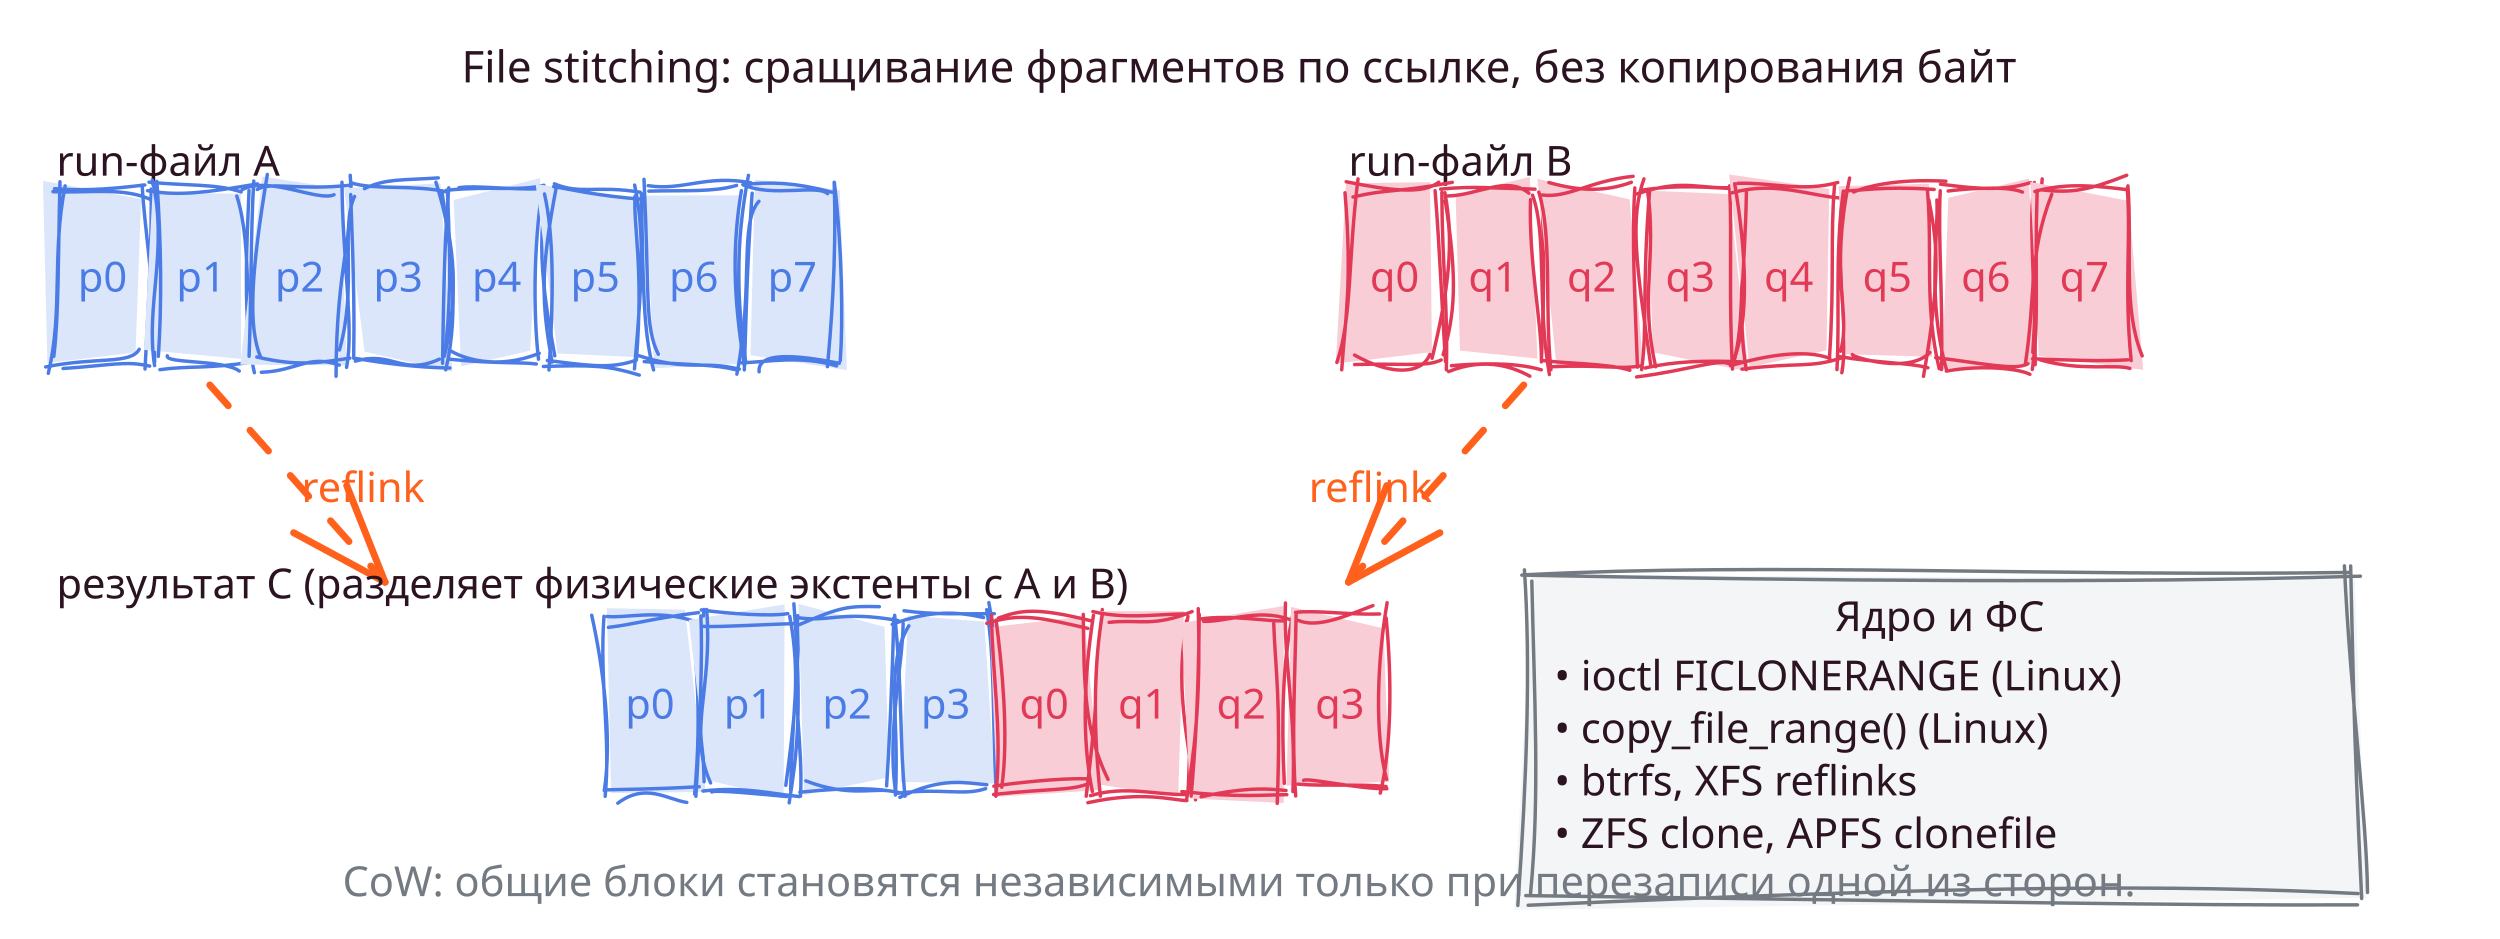
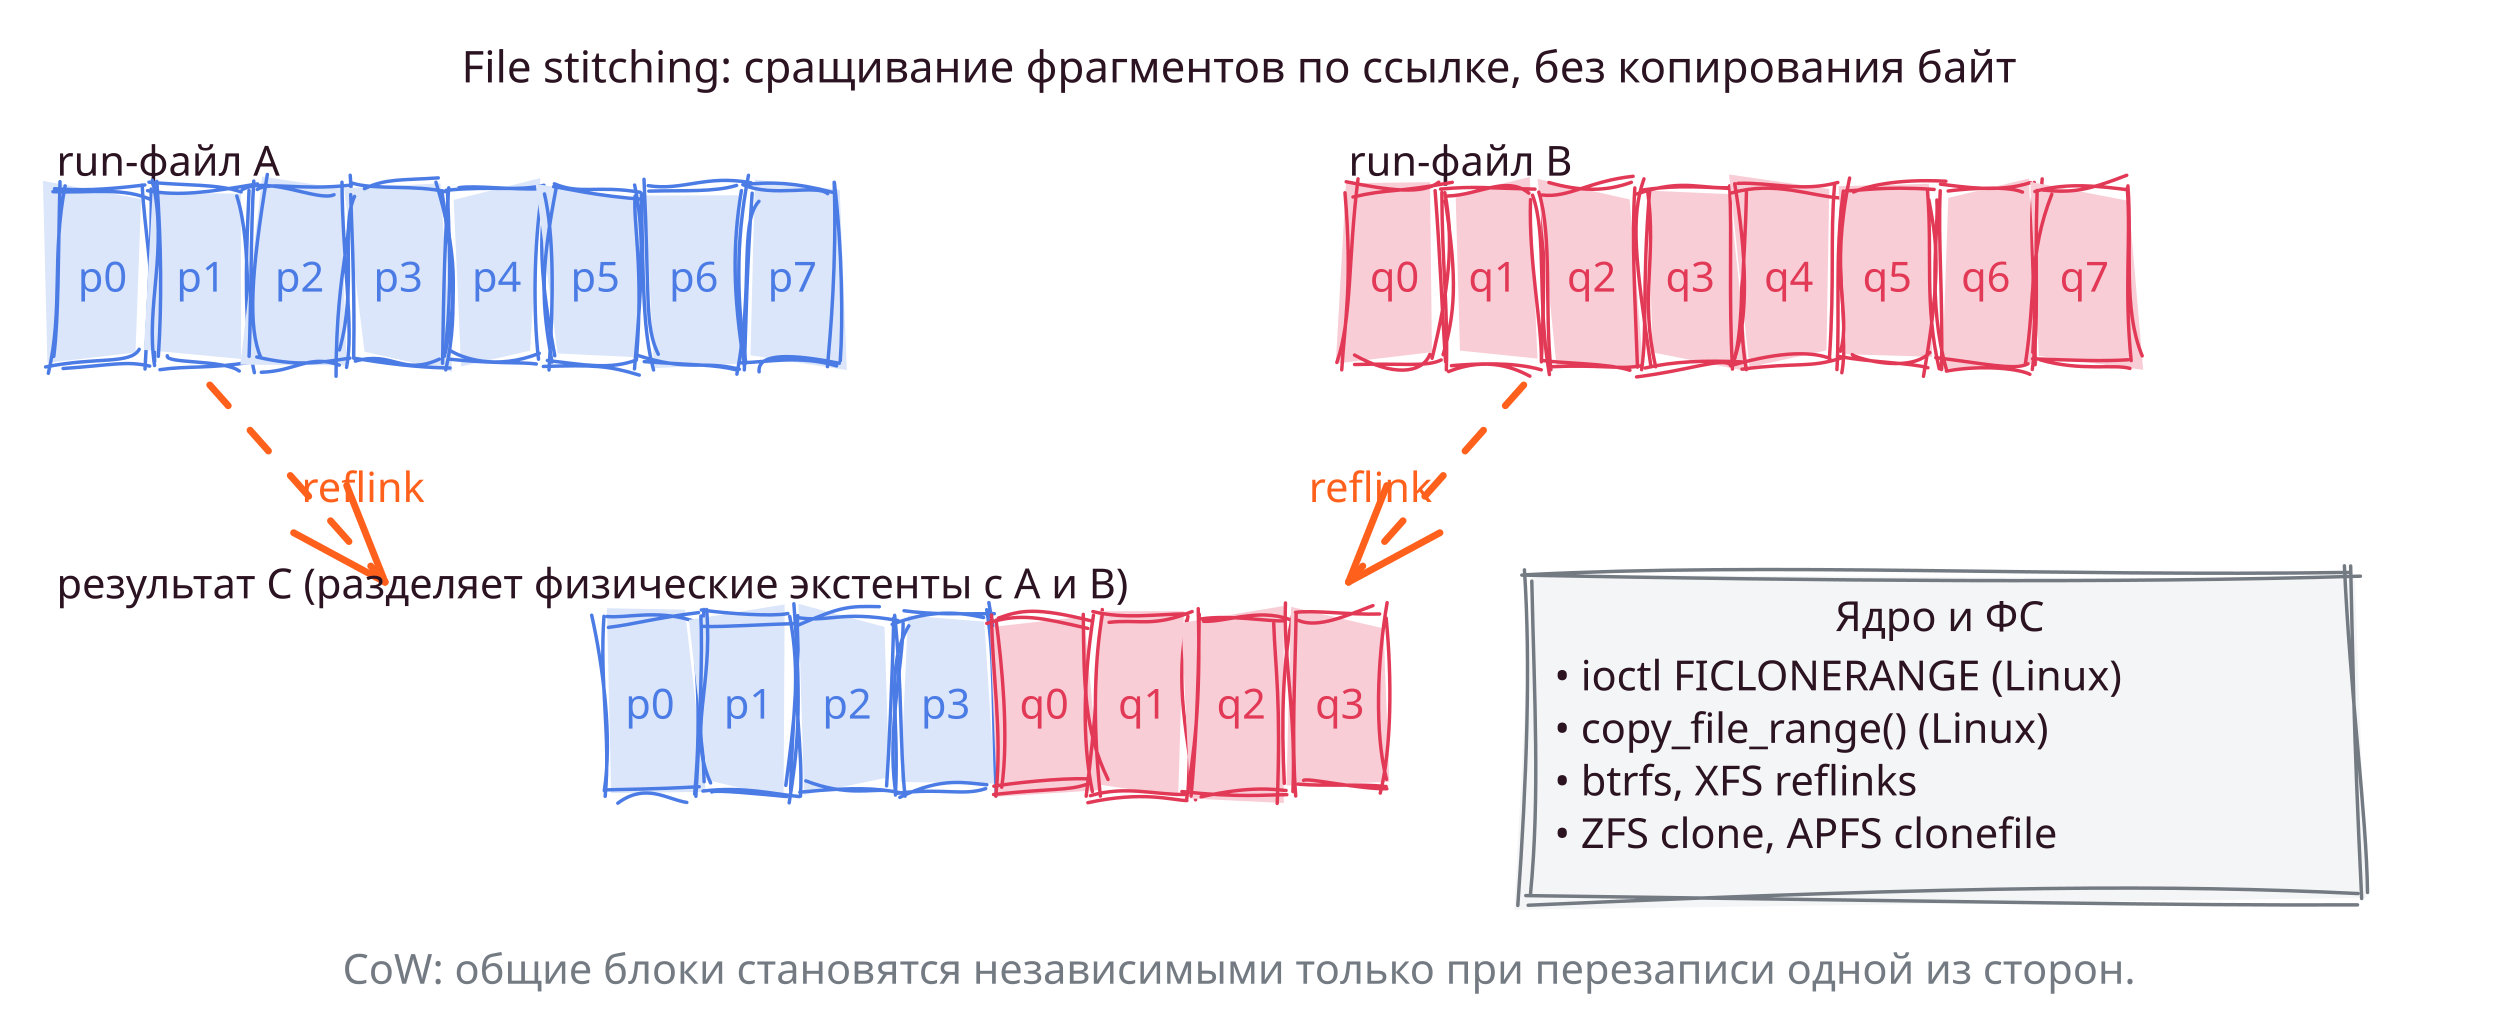
- <svg xmlns="http://www.w3.org/2000/svg" version="1.1" viewBox="0 0 722.285 271.178" width="722.285" height="271.178">
+ <svg xmlns="http://www.w3.org/2000/svg" version="1.1" viewBox="0 0 722.285 296.485" width="722.285" height="296.485">
  <defs>
    <style>
      @font-face {
        font-family: "Virgil";
        src: url("https://excalidraw.com/Virgil.woff2");
      }
      @font-face {
        font-family: "Cascadia";
        src: url("https://excalidraw.com/Cascadia.woff2");
      }
    </style>
  </defs>
-   <rect x="0" y="0" width="722.285" height="271.178" fill="transparent" />
+   <rect x="0" y="0" width="722.285" height="296.485" fill="transparent" />
  <g transform="translate(10 10) rotate(0 347.9789 8.857645)">
    <text x="347.979" y="8.9" dominant-baseline="central" font-family="Cascadia, sans-serif" font-size="12.654px" fill="#2B1321" text-anchor="middle" style="white-space: pre;" direction="ltr">File stitching: сращивание фрагментов по ссылке, без копирования байт</text>
  </g>
  <g transform="translate(16.32689 39.10369) rotate(0 113.884 6.959578)">
    <text x="0" y="7.0" dominant-baseline="central" font-family="Cascadia, sans-serif" font-size="12px" fill="#2B1321" text-anchor="start" style="white-space: pre;" direction="ltr">run-файл A</text>
  </g>
  <g stroke-linecap="round" transform="translate(16.32689 54.28822) rotate(0 13.28647 25.30756)">
    <path d="M-3.92 -2.03 L24.44 3.2 L22.83 47.54 L-2.63 50.54" stroke="none" stroke-width="0" fill="#DBE6FA" />
    <path d="M-1.03 1.09 C9.42 1.57, 19.73 -0.42, 27.93 3.7 M-0.57 0.23 C6.53 0.73, 12.94 0.68, 25.51 -0.85 M27.32 0.34 C27.54 12.34, 26.9 29.48, 25.57 52.33 M24.76 -0.85 C25.29 11.44, 28.27 25.38, 28.35 50.21 M23.9 46.62 C21.36 51.12, 11.54 48.73, -3.15 51.73 M26.92 51.48 C19.98 49.92, 16.26 51.19, 1.9 52.18 M-2.37 53.57 C1.96 35.43, -1.44 19.17, 2.5 -0.59 M-0.79 48.68 C0.66 37.16, 0.43 21.24, 1 -1.79" stroke="#4B7BE5" stroke-width="1" fill="none" />
  </g>
  <g transform="translate(16.32689 54.28822) rotate(0 13.28647 25.30756)">
    <text x="13.286" y="25.3" dominant-baseline="central" font-family="Cascadia, sans-serif" font-size="12px" fill="#4B7BE5" text-anchor="middle" style="white-space: pre;" direction="ltr">p0</text>
  </g>
  <g stroke-linecap="round" transform="translate(44.79789 54.28822) rotate(0 13.28647 25.30756)">
    <path d="M-0.72 1.35 L24.81 1.68 L24.86 49.41 L-3.22 46.8" stroke="none" stroke-width="0" fill="#DBE6FA" />
    <path d="M-2.17 0.8 C6.86 2.44, 15.25 1.31, 29.59 -1.16 M-1.76 -1.66 C8.32 -0.62, 18.17 -1.22, 24.87 1.17 M23.62 2.34 C28.48 17.72, 25.38 39.44, 28.7 53.38 M27.15 0.76 C26.47 16.28, 25.65 33.05, 27.61 49.03 M24.33 52.91 C19.94 49.55, 2.74 50.82, 3.54 48.5 M27.37 50.33 C16.52 52.28, 9.12 51.37, 1.41 52.52 M-0.14 51.32 C-2.84 33.88, 3.9 17.95, -0.77 -2.24 M0.95 48.67 C1.99 33.14, 1.8 16.47, 0.52 -1.88" stroke="#4B7BE5" stroke-width="1" fill="none" />
  </g>
  <g transform="translate(44.79789 54.28822) rotate(0 13.28647 25.30756)">
    <text x="13.286" y="25.3" dominant-baseline="central" font-family="Cascadia, sans-serif" font-size="12px" fill="#4B7BE5" text-anchor="middle" style="white-space: pre;" direction="ltr">p1</text>
  </g>
  <g stroke-linecap="round" transform="translate(73.26889 54.28822) rotate(0 13.28647 25.30756)">
    <path d="M2.47 -3.28 L25.17 0.17 L26.89 51.28 L-3.82 51.06" stroke="none" stroke-width="0" fill="#DBE6FA" />
    <path d="M-3.31 0.51 C4.3 -3.62, 18.77 4.1, 23.24 1.97 M1.05 0.46 C4.79 -1.96, 12.77 0.88, 28.22 -0.81 M27.91 -3.65 C29.43 12.99, 23.86 21.15, 23.82 54.42 M25.53 -1.64 C25.68 21.13, 29.05 40.72, 26.86 51.85 M24.75 51.2 C15.83 47.98, 12.57 52.9, 2.23 53.27 M27.82 49.18 C18.38 50.63, 12.6 51.56, 0.92 48.85 M2.1 49.07 C-1.67 40.32, -0.79 24.73, 3.97 -3.89 M-1.3 48.65 C-0.69 33.12, -0.82 11.69, 0.05 -1.98" stroke="#4B7BE5" stroke-width="1" fill="none" />
  </g>
  <g transform="translate(73.26889 54.28822) rotate(0 13.28647 25.30756)">
    <text x="13.286" y="25.3" dominant-baseline="central" font-family="Cascadia, sans-serif" font-size="12px" fill="#4B7BE5" text-anchor="middle" style="white-space: pre;" direction="ltr">p2</text>
  </g>
  <g stroke-linecap="round" transform="translate(101.7399 54.28822) rotate(0 13.28647 25.30756)">
    <path d="M-2.33 0.09 L25.54 -1.34 L28.92 53.15 L3.59 47.32" stroke="none" stroke-width="0" fill="#DBE6FA" />
    <path d="M3.55 0.22 C9.75 -2.75, 14.29 -2.17, 24.89 -2.89 M-0.13 -1.42 C6.57 0.69, 18 -1.03, 27.58 1.22 M24.21 -1.65 C30.37 18.37, 30.34 31.12, 26.94 47.47 M27.91 -0.03 C26.87 11.85, 26.42 28.14, 26.12 50.67 M25.17 49.49 C14.41 54.41, 11.77 46.99, 0.92 50.05 M28.27 52.03 C18.92 51.92, 9.46 50.67, 0.43 49.19 M-3.67 46.82 C1.53 28.64, -3.46 11.27, 0.7 2.46 M0.44 48.64 C0.64 39.23, 0.56 27.16, -0.42 1.93" stroke="#4B7BE5" stroke-width="1" fill="none" />
  </g>
  <g transform="translate(101.7399 54.28822) rotate(0 13.28647 25.30756)">
    <text x="13.286" y="25.3" dominant-baseline="central" font-family="Cascadia, sans-serif" font-size="12px" fill="#4B7BE5" text-anchor="middle" style="white-space: pre;" direction="ltr">p3</text>
  </g>
  <g stroke-linecap="round" transform="translate(130.2109 54.28822) rotate(0 13.28647 25.30756)">
    <path d="M0.87 3.46 L25.9 -2.85 L22.95 47.03 L2.99 51.58" stroke="none" stroke-width="0" fill="#DBE6FA" />
    <path d="M2.4 -0.07 C7.19 -0.81, 17.81 0.62, 26.54 0.25 M-1.32 0.69 C12.36 -0.65, 19.23 1.07, 26.94 -0.76 M28.5 0.36 C23.32 15.76, 28.81 41.08, 30.07 48.51 M26.29 1.57 C24.06 16.69, 23.8 35.8, 25.37 49.49 M25.59 47.79 C12.99 52.85, 2.97 49.07, -0.39 46.82 M24.73 50.88 C20.78 50.28, 12.95 50.86, -0.05 49.52 M-1.43 52.57 C2.7 35.09, -0.14 18.05, -2.56 0.81 M-1.81 48.63 C-0.01 35.21, -0.04 22.38, -0.9 1.83" stroke="#4B7BE5" stroke-width="1" fill="none" />
  </g>
  <g transform="translate(130.2109 54.28822) rotate(0 13.28647 25.30756)">
    <text x="13.286" y="25.3" dominant-baseline="central" font-family="Cascadia, sans-serif" font-size="12px" fill="#4B7BE5" text-anchor="middle" style="white-space: pre;" direction="ltr">p4</text>
  </g>
  <g stroke-linecap="round" transform="translate(158.6819 54.28822) rotate(0 13.28647 25.30756)">
    <path d="M-3.93 -1.16 L26.26 3.64 L24.98 48.9 L2.4 47.84" stroke="none" stroke-width="0" fill="#DBE6FA" />
    <path d="M1.26 -0.36 C4.63 0.06, 13.33 2.35, 28.19 3.39 M1.49 -1.19 C8.83 2, 13.83 -0.83, 26.3 1.26 M24.79 2.36 C24.27 11.02, 27.29 22.79, 25.19 49.56 M24.67 -0.82 C27.27 11.41, 27.2 23.23, 24.63 52.3 M26.02 54.08 C16.88 51.28, 12.8 51.16, -1.7 51.59 M25.18 49.73 C17.32 52.63, 9.81 51.04, -0.54 49.86 M0.8 50.32 C-2.1 33.53, -2.81 24.83, 2.17 -0.84 M-0.07 52.61 C1.32 31.19, 1.33 13.6, -1.37 1.74" stroke="#4B7BE5" stroke-width="1" fill="none" />
  </g>
  <g transform="translate(158.6819 54.28822) rotate(0 13.28647 25.30756)">
    <text x="13.286" y="25.3" dominant-baseline="central" font-family="Cascadia, sans-serif" font-size="12px" fill="#4B7BE5" text-anchor="middle" style="white-space: pre;" direction="ltr">p5</text>
  </g>
  <g stroke-linecap="round" transform="translate(187.1529 54.28822) rotate(0 13.28647 25.30756)">
    <path d="M-0.74 2.21 L26.63 2.13 L27.01 50.77 L1.8 52.1" stroke="none" stroke-width="0" fill="#DBE6FA" />
    <path d="M0.12 -0.65 C10.07 0.94, 16.85 -3.93, 29.84 -1.47 M0.3 0.93 C10.62 0.66, 19.06 1.27, 25.65 -0.72 M29.09 -3.64 C25.21 16.41, 25.77 32.75, 28.32 50.6 M27.05 0.78 C24.45 16.26, 24.57 30.89, 27.88 51.12 M26.44 52.37 C15.46 49.71, 12 53.24, -3 48.36 M25.63 52.58 C19.18 50.98, 13.3 51.22, -1.03 50.19 M3.04 48.06 C-0.93 39.97, 0.51 31.61, -1.09 -2.49 M1.67 52.6 C-1.35 41.3, -1.29 29.07, -1.85 1.64" stroke="#4B7BE5" stroke-width="1" fill="none" />
  </g>
  <g transform="translate(187.1529 54.28822) rotate(0 13.28647 25.30756)">
    <text x="13.286" y="25.3" dominant-baseline="central" font-family="Cascadia, sans-serif" font-size="12px" fill="#4B7BE5" text-anchor="middle" style="white-space: pre;" direction="ltr">p6</text>
  </g>
  <g stroke-linecap="round" transform="translate(215.6239 54.28822) rotate(0 13.28647 25.30756)">
    <path d="M2.46 -2.42 L26.99 0.61 L29.04 52.64 L1.2 48.36" stroke="none" stroke-width="0" fill="#DBE6FA" />
    <path d="M-1.02 -0.94 C7.52 2.88, 20.37 -1.14, 23.49 1.67 M-0.89 -0.96 C7.09 -1.75, 13.67 -1.7, 25.01 1.31 M25.38 -1.63 C26.16 21.79, 24.25 42.71, 23.44 51.65 M25.43 -1.61 C27.67 17.1, 27.97 38.56, 27.14 49.94 M26.86 50.66 C14.04 48.15, 3.2 47.33, 3.69 53.13 M26.08 51.43 C15.72 48.27, 6.16 50.34, -1.52 50.53 M-2.73 53.81 C2.26 28.29, -2.16 10.15, 3.64 3.87 M-0.58 52.58 C-0.03 37.28, 0.08 24.29, 1.68 1.54" stroke="#4B7BE5" stroke-width="1" fill="none" />
  </g>
  <g transform="translate(215.6239 54.28822) rotate(0 13.28647 25.30756)">
    <text x="13.286" y="25.3" dominant-baseline="central" font-family="Cascadia, sans-serif" font-size="12px" fill="#4B7BE5" text-anchor="middle" style="white-space: pre;" direction="ltr">p7</text>
  </g>
  <g transform="translate(389.6134 39.10369) rotate(0 113.884 6.959578)">
    <text x="0" y="7.0" dominant-baseline="central" font-family="Cascadia, sans-serif" font-size="12px" fill="#2B1321" text-anchor="start" style="white-space: pre;" direction="ltr">run-файл B</text>
  </g>
  <g stroke-linecap="round" transform="translate(389.6134 54.28822) rotate(0 13.28647 25.30756)">
    <path d="M-0.74 -1.36 L23.54 -1.65 L24.09 47.45 L-3.69 50.75" stroke="none" stroke-width="0" fill="#F8CDD6" />
    <path d="M1.27 2.63 C11.68 0.19, 13.65 1.46, 29.97 -1.62 M-0.68 -1.78 C11.76 0.76, 21.51 1.98, 26.05 -1.66 M27.82 1.38 C30.57 15.75, 28.96 29.41, 24.13 49.22 M25.01 0.8 C26.46 19.3, 27.04 35.94, 28.02 50.17 M23.49 48.1 C21.22 53.8, 12.63 54.45, 1.73 48.29 M26.76 49.71 C22.51 51.81, 15.39 50.61, 1.75 51.03 M-3.38 50.43 C1.03 37.96, -0.17 20.32, 2.74 -2.61 M-1.97 52.56 C-1.02 38.31, 1.16 27.24, -1.03 1.4" stroke="#E23956" stroke-width="1" fill="none" />
  </g>
  <g transform="translate(389.6134 54.28822) rotate(0 13.28647 25.30756)">
    <text x="13.286" y="25.3" dominant-baseline="central" font-family="Cascadia, sans-serif" font-size="12px" fill="#E23956" text-anchor="middle" style="white-space: pre;" direction="ltr">q0</text>
  </g>
  <g stroke-linecap="round" transform="translate(418.0844 54.28822) rotate(0 13.28647 25.30756)">
    <path d="M2.46 2.02 L23.9 -3.17 L26.11 49.32 L3.72 47.01" stroke="none" stroke-width="0" fill="#F8CDD6" />
    <path d="M0.12 2.34 C9.12 2.13, 17.17 -3.75, 23.62 1.52 M-1.87 0.34 C8.23 -0.58, 12.11 0.08, 25.4 0.36 M24.11 3.38 C23.51 21.13, 27.43 39.37, 27.25 50.26 M27.39 -1.6 C27.64 14.02, 28.42 23.36, 27.28 48.99 M23.92 54.39 C19.79 52.23, 11.83 48.54, 0.42 53.06 M27.21 52.56 C19.05 50.16, 8.25 50.8, 1.26 51.36 M-1.14 48.18 C2.21 36.4, 3.14 27.1, -0.52 3.74 M-0.22 52.55 C0.3 34.29, -1.46 22.47, -1.51 1.3" stroke="#E23956" stroke-width="1" fill="none" />
  </g>
  <g transform="translate(418.0844 54.28822) rotate(0 13.28647 25.30756)">
    <text x="13.286" y="25.3" dominant-baseline="central" font-family="Cascadia, sans-serif" font-size="12px" fill="#E23956" text-anchor="middle" style="white-space: pre;" direction="ltr">q1</text>
  </g>
  <g stroke-linecap="round" transform="translate(446.5554 54.28822) rotate(0 13.28647 25.30756)">
    <path d="M-2.35 -2.61 L24.27 3.32 L28.14 51.2 L3.12 51.27" stroke="none" stroke-width="0" fill="#F8CDD6" />
    <path d="M-1.02 2.05 C6.56 3, 12.69 -2.03, 25.27 -3.35 M0.95 -1.55 C10.02 1.01, 17.34 1.11, 24.76 -1.62 M28.41 -2.61 C24.46 8.4, 25.91 21.08, 30.38 51.31 M25.77 0.01 C24.83 14.87, 25.79 31.03, 26.53 51.8 M24.34 52.69 C18.37 50.66, 3.03 50.62, -0.89 49.83 M27.67 51.41 C20.91 52.51, 15.74 50.98, 0.77 51.7 M1.09 53.93 C-2.6 32.72, 0.48 13.63, -3.79 2.09 M1.52 52.53 C-0.34 34.27, 1.94 13.69, -1.98 1.21" stroke="#E23956" stroke-width="1" fill="none" />
  </g>
  <g transform="translate(446.5554 54.28822) rotate(0 13.28647 25.30756)">
    <text x="13.286" y="25.3" dominant-baseline="central" font-family="Cascadia, sans-serif" font-size="12px" fill="#E23956" text-anchor="middle" style="white-space: pre;" direction="ltr">q2</text>
  </g>
  <g stroke-linecap="round" transform="translate(475.0264 54.28822) rotate(0 13.28647 25.30756)">
    <path d="M0.85 0.76 L24.63 1.81 L30.17 53.07 L2.52 47.53" stroke="none" stroke-width="0" fill="#F8CDD6" />
    <path d="M-2.16 1.76 C12.01 -3.06, 16.21 0.77, 26.92 -0.21 M-0.24 0.57 C6.49 -0.34, 11.94 -0.79, 28.12 0.41 M24.7 -0.61 C25.41 13.78, 24.39 31.04, 25.5 52.35 M28.15 1.62 C28.04 19.71, 29.19 38.69, 25.79 50.62 M24.76 50.98 C22.26 49.09, 12.86 52.71, -2.2 54.61 M28.12 50.26 C17.45 49.8, 8.59 50.1, 0.28 52.03 M3.33 51.68 C-1.42 31.17, 3.79 20.42, 0.94 0.45 M-0.74 52.52 C0.98 40.38, -0.69 29.16, 1.55 1.11" stroke="#E23956" stroke-width="1" fill="none" />
  </g>
  <g transform="translate(475.0264 54.28822) rotate(0 13.28647 25.30756)">
    <text x="13.286" y="25.3" dominant-baseline="central" font-family="Cascadia, sans-serif" font-size="12px" fill="#E23956" text-anchor="middle" style="white-space: pre;" direction="ltr">q3</text>
  </g>
  <g stroke-linecap="round" transform="translate(503.4974 54.28822) rotate(0 13.28647 25.30756)">
    <path d="M-3.95 -3.87 L25 0.3 L24.2 46.94 L1.93 51.79" stroke="none" stroke-width="0" fill="#F8CDD6" />
    <path d="M-3.3 1.47 C9.45 -2.19, 19.73 2.49, 28.58 2.93 M-1.43 -1.31 C8.27 -1.68, 17.17 1.3, 27.47 -1.57 M29 1.39 C26.35 19.17, 30.87 41, 28.63 53.4 M26.53 -0.78 C25.23 14.43, 26.57 26.11, 25.04 49.44 M25.18 49.27 C20.84 47.53, 12.06 46.79, -3.51 51.38 M28.57 49.11 C19.31 52.16, 16.08 50.28, -0.21 52.37 M-2.43 49.43 C1.77 37.61, 1.13 19.2, -2.32 -1.2 M1.01 52.5 C-1.69 36.36, 0.69 24.38, 1.07 1.02" stroke="#E23956" stroke-width="1" fill="none" />
  </g>
  <g transform="translate(503.4974 54.28822) rotate(0 13.28647 25.30756)">
    <text x="13.286" y="25.3" dominant-baseline="central" font-family="Cascadia, sans-serif" font-size="12px" fill="#E23956" text-anchor="middle" style="white-space: pre;" direction="ltr">q4</text>
  </g>
  <g stroke-linecap="round" transform="translate(531.9684 54.28822) rotate(0 13.28647 25.30756)">
    <path d="M-0.75 -0.49 L25.36 -1.21 L26.23 48.81 L1.33 48.05" stroke="none" stroke-width="0" fill="#F8CDD6" />
    <path d="M3.56 1.18 C6.89 -0.25, 15.25 -2.72, 30.23 -1.93 M1.38 0.8 C4.75 0.97, 11.77 -0.6, 26.83 0.45 M25.29 3.4 C27.3 14.43, 29.35 22.72, 23.75 54.44 M24.91 0.83 C26.41 19.27, 23.94 33.78, 28.3 52.26 M25.61 47.56 C19.42 53.96, 3.26 48.88, 3.18 48.15 M25.03 51.96 C19.85 50.51, 8.94 50.46, -0.69 48.7 M-0.2 47.18 C2.94 36.05, -3.56 25.98, 2.41 -2.85 M-1.25 52.49 C-0.36 36.34, -1.94 19.6, 0.6 0.92" stroke="#E23956" stroke-width="1" fill="none" />
  </g>
  <g transform="translate(531.9684 54.28822) rotate(0 13.28647 25.30756)">
    <text x="13.286" y="25.3" dominant-baseline="central" font-family="Cascadia, sans-serif" font-size="12px" fill="#E23956" text-anchor="middle" style="white-space: pre;" direction="ltr">q5</text>
  </g>
  <g stroke-linecap="round" transform="translate(560.4394 54.28822) rotate(0 13.28647 25.30756)">
    <path d="M2.44 2.88 L25.73 -2.72 L28.26 50.69 L0.74 52.31" stroke="none" stroke-width="0" fill="#F8CDD6" />
    <path d="M2.41 0.9 C4.33 0.62, 18.77 -0.99, 23.88 1.21 M0.19 -1.08 C6.53 -0.37, 17 1.5, 26.19 -1.53 M29.58 -2.6 C28.24 11.81, 27.83 32.68, 26.87 47.49 M27.3 -1.57 C25.62 9.99, 27.34 21.2, 27.55 51.07 M26.03 53.86 C23.31 52.39, 13.08 50.96, 1.88 52.92 M25.48 50.81 C21.71 52.87, 12.43 50.64, -1.18 49.04 M2.04 52.92 C-3.88 32.37, -0.25 12.51, -0.85 3.5 M0.49 52.48 C0.97 32.32, -0.56 14.82, 0.12 0.83" stroke="#E23956" stroke-width="1" fill="none" />
  </g>
  <g transform="translate(560.4394 54.28822) rotate(0 13.28647 25.30756)">
    <text x="13.286" y="25.3" dominant-baseline="central" font-family="Cascadia, sans-serif" font-size="12px" fill="#E23956" text-anchor="middle" style="white-space: pre;" direction="ltr">q6</text>
  </g>
  <g stroke-linecap="round" transform="translate(588.9104 54.28822) rotate(0 13.28647 25.30756)">
    <path d="M-2.36 -1.75 L26.09 3.76 L30.29 52.56 L0.14 48.57" stroke="none" stroke-width="0" fill="#F8CDD6" />
    <path d="M1.27 0.61 C9.78 1.5, 14.29 0.74, 25.53 -3.65 M-1 1.04 C8.32 -1.72, 18.23 -0.4, 25.54 0.5 M25.88 -0.59 C27.17 17.2, 24.28 34.64, 30 48.53 M25.68 0.04 C26.81 14.84, 24.72 28.87, 26.81 49.89 M26.45 52.15 C21.89 50.83, 12.28 53.05, 0.57 49.69 M25.93 49.66 C18.25 50.16, 9.29 49.76, -1.67 49.37 M-3.73 50.67 C-0.69 30.82, -2.91 19.29, 3.88 1.85 M-1.76 52.46 C0.32 38.43, -1.16 26.29, -0.35 0.73" stroke="#E23956" stroke-width="1" fill="none" />
  </g>
  <g transform="translate(588.9104 54.28822) rotate(0 13.28647 25.30756)">
    <text x="13.286" y="25.3" dominant-baseline="central" font-family="Cascadia, sans-serif" font-size="12px" fill="#E23956" text-anchor="middle" style="white-space: pre;" direction="ltr">q7</text>
  </g>
  <g stroke-linecap="round">
    <g transform="translate(60.61511 111.2302) rotate(0 25.30756 28.471)">
      <path d="M0 0 C8.44 9.49, 42.18 47.45, 50.62 56.94" stroke="#FF611D" stroke-width="2" fill="none" stroke-dasharray="8 9.5" />
    </g>
    <g transform="translate(60.61511 111.2302) rotate(0 25.30756 28.471)">
      <path d="M24.22 42.69 C32.44 47.13, 40.66 51.57, 50.62 56.94" stroke="#FF611D" stroke-width="2" fill="none" />
    </g>
    <g transform="translate(60.61511 111.2302) rotate(0 25.30756 28.471)">
      <path d="M39.56 29.06 C43 37.74, 46.45 46.43, 50.62 56.94" stroke="#FF611D" stroke-width="2" fill="none" />
    </g>
  </g>
  <g transform="translate(73.26889 133.3743) rotate(0 31.63445 6.959578)">
    <text x="31.634" y="7.0" dominant-baseline="central" font-family="Cascadia, sans-serif" font-size="12px" fill="#FF611D" text-anchor="middle" style="white-space: pre;" direction="ltr">reflink</text>
  </g>
  <g stroke-linecap="round">
    <g transform="translate(440.2285 111.2302) rotate(0 -25.30756 28.471)">
      <path d="M0 0 C-8.44 9.49, -42.18 47.45, -50.62 56.94" stroke="#FF611D" stroke-width="2" fill="none" stroke-dasharray="8 9.5" />
    </g>
    <g transform="translate(440.2285 111.2302) rotate(0 -25.30756 28.471)">
      <path d="M-39.56 29.06 C-43 37.74, -46.45 46.43, -50.62 56.94" stroke="#FF611D" stroke-width="2" fill="none" />
    </g>
    <g transform="translate(440.2285 111.2302) rotate(0 -25.30756 28.471)">
      <path d="M-24.22 42.69 C-32.44 47.13, -40.66 51.57, -50.62 56.94" stroke="#FF611D" stroke-width="2" fill="none" />
    </g>
  </g>
  <g transform="translate(364.3058 133.3743) rotate(0 31.63445 6.959578)">
    <text x="31.634" y="7.0" dominant-baseline="central" font-family="Cascadia, sans-serif" font-size="12px" fill="#FF611D" text-anchor="middle" style="white-space: pre;" direction="ltr">reflink</text>
  </g>
  <g transform="translate(16.32689 161.2127) rotate(0 347.9789 6.959578)">
    <text x="0" y="7.0" dominant-baseline="central" font-family="Cascadia, sans-serif" font-size="12px" fill="#2B1321" text-anchor="start" style="white-space: pre;" direction="ltr">результат C  (разделяет физические экстенты с A и B)</text>
  </g>
  <g stroke-linecap="round" transform="translate(174.4991 177.6626) rotate(0 13.28647 25.30756)">
    <path d="M0.83 -1.94 L23.37 -1.53 L29.4 51.11 L2.06 51.48" stroke="none" stroke-width="0" fill="#DBE6FA" />
    <path d="M1.28 3.6 C8.82 2.69, 14.61 0.91, 27.31 -0.67 M0.84 0.44 C5.93 1.04, 15.28 -1.59, 25.29 1.58 M28.9 -1.58 C27.49 11.8, 27.97 21.01, 28.93 48.19 M26.01 1.66 C26 12.61, 28.56 25.34, 26.2 51.76 M23.93 54.17 C18.22 53.34, 12.11 48.34, 3.99 54.39 M27.51 49.63 C14.12 50.4, 4.24 50.4, 0.62 50.54 M0.09 50.79 C2.45 35.25, -0.28 14.78, -3.55 0.08 M0.34 52.41 C1.98 35.42, -1.33 19.69, -0.01 0.39" stroke="#4B7BE5" stroke-width="1" fill="none" />
  </g>
  <g transform="translate(174.4991 177.6626) rotate(0 13.28647 25.30756)">
    <text x="13.286" y="25.3" dominant-baseline="central" font-family="Cascadia, sans-serif" font-size="12px" fill="#4B7BE5" text-anchor="middle" style="white-space: pre;" direction="ltr">p0</text>
  </g>
  <g stroke-linecap="round" transform="translate(202.9701 177.6626) rotate(0 13.28647 25.30756)">
    <path d="M-3.97 1.43 L23.73 -3.04 L23.43 52.99 L1.46 47.74" stroke="none" stroke-width="0" fill="#DBE6FA" />
    <path d="M0.13 3.31 C6.27 3.56, 18.13 2.64, 28.96 2.47 M-0.35 -1.44 C7.72 -0.3, 20.51 0.5, 24.65 -0.4 M25.2 0.43 C28.44 17.19, 26.45 30.97, 24.06 49.24 M28.39 -0.73 C27.19 17.45, 25.94 33, 25.45 50.57 M24.35 52.47 C16.8 51.77, 3.31 50.43, 2.68 51.17 M27.97 52.48 C19.98 51.69, 11.72 49.52, 0.13 50.88 M2.33 48.54 C-4.38 33.69, 3.03 21.56, 1.19 -1.57 M-1.92 52.4 C-0.7 31.4, 0.04 10.91, -0.48 0.3" stroke="#4B7BE5" stroke-width="1" fill="none" />
  </g>
  <g transform="translate(202.9701 177.6626) rotate(0 13.28647 25.30756)">
    <text x="13.286" y="25.3" dominant-baseline="central" font-family="Cascadia, sans-serif" font-size="12px" fill="#4B7BE5" text-anchor="middle" style="white-space: pre;" direction="ltr">p1</text>
  </g>
  <g stroke-linecap="round" transform="translate(231.4411 177.6626) rotate(0 13.28647 25.30756)">
    <path d="M-0.77 -3.2 L24.1 3.45 L25.46 46.86 L0.87 52" stroke="none" stroke-width="0" fill="#DBE6FA" />
    <path d="M-1.01 3.02 C11.71 -2.5, 13.65 -2.57, 22.61 -2.39 M-1.54 0.68 C8.19 2.35, 11.11 -1.4, 28.01 1.62 M29.49 2.43 C29.38 14.57, 24.92 32.93, 27.18 50.28 M26.77 0.87 C26.4 18.29, 25.34 40.67, 24.71 49.39 M24.77 50.76 C20.69 50.21, 13.14 52.51, 1.37 47.94 M28.42 51.33 C21.84 50.04, 15.21 49.7, -0.36 51.21 M-3.44 54.29 C-1.18 40.13, 0.37 28.34, -2.08 -3.22 M-0.17 52.38 C0.63 37.51, -2.58 26.38, -0.96 0.2" stroke="#4B7BE5" stroke-width="1" fill="none" />
  </g>
  <g transform="translate(231.4411 177.6626) rotate(0 13.28647 25.30756)">
    <text x="13.286" y="25.3" dominant-baseline="central" font-family="Cascadia, sans-serif" font-size="12px" fill="#4B7BE5" text-anchor="middle" style="white-space: pre;" direction="ltr">p2</text>
  </g>
  <g stroke-linecap="round" transform="translate(259.9121 177.6626) rotate(0 13.28647 25.30756)">
    <path d="M2.42 0.18 L24.46 1.94 L27.48 48.73 L0.27 48.26" stroke="none" stroke-width="0" fill="#DBE6FA" />
    <path d="M-2.15 2.73 C9.15 -1.63, 17.17 -0.84, 24.26 0.75 M1.27 -1.21 C9.98 -0.06, 16.34 -0.36, 27.36 -0.36 M25.78 -3.56 C28.3 9.84, 29.38 22.65, 30.31 51.33 M25.16 -1.52 C27.58 13.01, 26.71 28.09, 27.96 52.21 M25.2 49.05 C19.27 48.64, 12.34 46.6, 0.06 52.71 M24.87 50.18 C18.38 52.39, 12.07 49.88, -0.85 51.55 M-1.2 52.04 C-0.01 28.45, -4.32 14.88, 2.66 3.14 M1.57 52.37 C-0.02 37.49, 0.82 21.6, -1.43 0.11" stroke="#4B7BE5" stroke-width="1" fill="none" />
  </g>
  <g transform="translate(259.9121 177.6626) rotate(0 13.28647 25.30756)">
    <text x="13.286" y="25.3" dominant-baseline="central" font-family="Cascadia, sans-serif" font-size="12px" fill="#4B7BE5" text-anchor="middle" style="white-space: pre;" direction="ltr">p3</text>
  </g>
  <g stroke-linecap="round" transform="translate(288.3831 177.6626) rotate(0 13.28647 25.30756)">
    <path d="M-2.38 3.55 L24.82 0.43 L29.51 50.6 L-0.32 52.52" stroke="none" stroke-width="0" fill="#F8CDD6" />
    <path d="M-3.29 2.44 C6.59 -0.75, 12.69 0.89, 25.91 3.89 M0.08 0.91 C6.45 -1.4, 10.94 -2.27, 26.72 1.67 M30.08 -1.56 C29.25 15.22, 27.86 32.61, 25.43 52.37 M27.54 0.08 C24.77 17.86, 24.09 35.76, 27.22 51.03 M25.62 47.34 C17.85 47.07, 3.54 48.68, -1.25 49.48 M25.32 49.03 C20.24 50.75, 15.56 50.07, -1.33 51.88 M1.03 49.78 C3.19 34.9, 1.02 13.66, -0.61 1.49 M-0.69 52.36 C1.31 33.47, -1.8 16.82, -1.91 0.01" stroke="#E23956" stroke-width="1" fill="none" />
  </g>
  <g transform="translate(288.3831 177.6626) rotate(0 13.28647 25.30756)">
    <text x="13.286" y="25.3" dominant-baseline="central" font-family="Cascadia, sans-serif" font-size="12px" fill="#E23956" text-anchor="middle" style="white-space: pre;" direction="ltr">q0</text>
  </g>
  <g stroke-linecap="round" transform="translate(316.8541 177.6626) rotate(0 13.28647 25.30756)">
    <path d="M0.82 -1.08 L25.19 -1.09 L23.54 52.48 L-0.92 48.78" stroke="none" stroke-width="0" fill="#F8CDD6" />
    <path d="M3.57 2.15 C12.04 1.18, 16.21 3.68, 27.56 -0.97 M-1.11 -0.97 C8.23 1.25, 16.17 -0.17, 26.08 -0.31 M26.37 0.45 C22.2 20.61, 26.34 34.57, 28.56 53.42 M25.92 1.69 C27.98 12.58, 27.49 23.18, 26.47 49.85 M26.04 53.64 C21.74 53.51, 13.37 50.77, -2.55 54.25 M25.78 51.88 C16.78 52.04, 8.42 49.19, -1.82 52.22 M3.27 47.53 C-3.64 33.34, -3.67 20.44, -3.88 -0.16 M1.06 52.34 C-1.36 29.45, -0.43 12.04, 1.62 -0.08" stroke="#E23956" stroke-width="1" fill="none" />
  </g>
  <g transform="translate(316.8541 177.6626) rotate(0 13.28647 25.30756)">
    <text x="13.286" y="25.3" dominant-baseline="central" font-family="Cascadia, sans-serif" font-size="12px" fill="#E23956" text-anchor="middle" style="white-space: pre;" direction="ltr">q1</text>
  </g>
  <g stroke-linecap="round" transform="translate(345.3251 177.6626) rotate(0 13.28647 25.30756)">
    <path d="M-3.98 2.3 L25.55 -2.6 L25.57 54.35 L-1.52 53.04" stroke="none" stroke-width="0" fill="#F8CDD6" />
    <path d="M2.42 1.86 C9.48 2.06, 19.73 -2.59, 29.22 2.16 M1.7 1.15 C10.02 -0.09, 21.4 1.93, 25.44 1.71 M22.67 2.45 C23.14 15.87, 24.81 24.28, 23.68 54.46 M28.3 -0.71 C25.17 13.42, 24.86 30.85, 25.73 48.66 M26.46 51.93 C20.32 51.94, 12.57 52.85, -3.86 51.03 M26.23 50.73 C22.64 50.39, 15.91 49.37, 1.69 52.55 M-2.5 53.28 C-0.44 39.78, 1.67 27.22, 0.86 -1.81 M-1.2 52.33 C-0.03 39.56, 0.95 23.51, 1.15 -0.18" stroke="#E23956" stroke-width="1" fill="none" />
  </g>
  <g transform="translate(345.3251 177.6626) rotate(0 13.28647 25.30756)">
    <text x="13.286" y="25.3" dominant-baseline="central" font-family="Cascadia, sans-serif" font-size="12px" fill="#E23956" text-anchor="middle" style="white-space: pre;" direction="ltr">q2</text>
  </g>
  <g stroke-linecap="round" transform="translate(373.7961 177.6626) rotate(0 13.28647 25.30756)">
    <path d="M-0.79 -2.33 L25.92 3.89 L27.6 48.22 L-2.11 49.3" stroke="none" stroke-width="0" fill="#F8CDD6" />
    <path d="M1.28 1.57 C6.92 4, 15.25 0.2, 22.87 -2.7 M0.51 -0.74 C6.49 -1.44, 16.01 0.02, 24.79 -0.27 M26.96 -3.54 C24.09 13.26, 23.29 34.24, 26.8 47.51 M26.68 0.9 C28.38 18.26, 28.26 38.52, 24.98 51.48 M26.89 50.22 C18.9 50.37, 3.77 46.94, 2.83 47.8 M26.68 49.58 C19.18 48.75, 8.77 49.55, 1.2 48.89 M-0.26 51.03 C0.73 28.11, -3.02 13.76, -2.41 -3.46 M0.55 52.31 C-0.68 35.54, 0.35 18.73, 0.67 -0.28" stroke="#E23956" stroke-width="1" fill="none" />
  </g>
  <g transform="translate(373.7961 177.6626) rotate(0 13.28647 25.30756)">
    <text x="13.286" y="25.3" dominant-baseline="central" font-family="Cascadia, sans-serif" font-size="12px" fill="#E23956" text-anchor="middle" style="white-space: pre;" direction="ltr">q3</text>
  </g>
  <g stroke-linecap="round" transform="translate(440.2285 165.0088) rotate(0 120.2109 47.45167)">
    <path d="M2.41 1.04 L240.13 2.38 L243.48 94.38 L-2.71 97.84" stroke="none" stroke-width="0" fill="#F4F5F6" />
    <path d="M0.12 1.07 C71.67 -2.59, 151.7 1.62, 238.71 0.37 M-0.56 1.15 C85.18 2.82, 170.95 3.57, 241.73 1.46 M237.1 -1.54 C238.78 35.66, 243.51 70.24, 243.78 92.84 M238.91 -1.49 C239.53 23.41, 239.6 42.79, 242.09 94.59 M241.03 93.15 C188.04 90.58, 131.15 90.76, 1.27 96.53 M240.89 96.42 C186.63 96.64, 133.46 95.5, 0.59 93.74 M1.97 93.07 C4.68 64.85, 3.07 36.85, 2.33 2.89 M-1.71 96.59 C0.92 59.92, 2 26.47, 0.2 -0.37" stroke="#737A82" stroke-width="1" fill="none" />
  </g>
  <g transform="translate(440.2285 170.0703) rotate(0 120.2109 7.592267)">
    <text x="120.211" y="7.6" dominant-baseline="central" font-family="Cascadia, sans-serif" font-size="12px" fill="#2B1321" text-anchor="middle" style="white-space: pre;" direction="ltr">Ядро и ФС</text>
  </g>
  <g transform="translate(449.0861 187.7856) rotate(0 113.884 6.959578)">
    <text x="0" y="7.0" dominant-baseline="central" font-family="Cascadia, sans-serif" font-size="12px" fill="#2B1321" text-anchor="start" style="white-space: pre;" direction="ltr">• ioctl FICLONERANGE (Linux)</text>
  </g>
  <g transform="translate(449.0861 202.9701) rotate(0 113.884 6.959578)">
    <text x="0" y="7.0" dominant-baseline="central" font-family="Cascadia, sans-serif" font-size="12px" fill="#2B1321" text-anchor="start" style="white-space: pre;" direction="ltr">• copy_file_range() (Linux)</text>
  </g>
  <g transform="translate(449.0861 218.1547) rotate(0 113.884 6.959578)">
    <text x="0" y="7.0" dominant-baseline="central" font-family="Cascadia, sans-serif" font-size="12px" fill="#2B1321" text-anchor="start" style="white-space: pre;" direction="ltr">• btrfs, XFS reflinks</text>
  </g>
  <g transform="translate(449.0861 233.3392) rotate(0 113.884 6.959578)">
    <text x="0" y="7.0" dominant-baseline="central" font-family="Cascadia, sans-serif" font-size="12px" fill="#2B1321" text-anchor="start" style="white-space: pre;" direction="ltr">• ZFS clone, APFS clonefile</text>
  </g>
-   <g transform="translate(10 247.2583) rotate(0 347.9789 6.959578)">
+   <g transform="translate(10 272.5659) rotate(0 347.9789 6.959578)">
    <text x="347.979" y="7.0" dominant-baseline="central" font-family="Cascadia, sans-serif" font-size="12px" fill="#737A82" text-anchor="middle" style="white-space: pre;" direction="ltr">CoW: общие блоки становятся независимыми только при перезаписи одной из сторон.</text>
  </g>
</svg>
